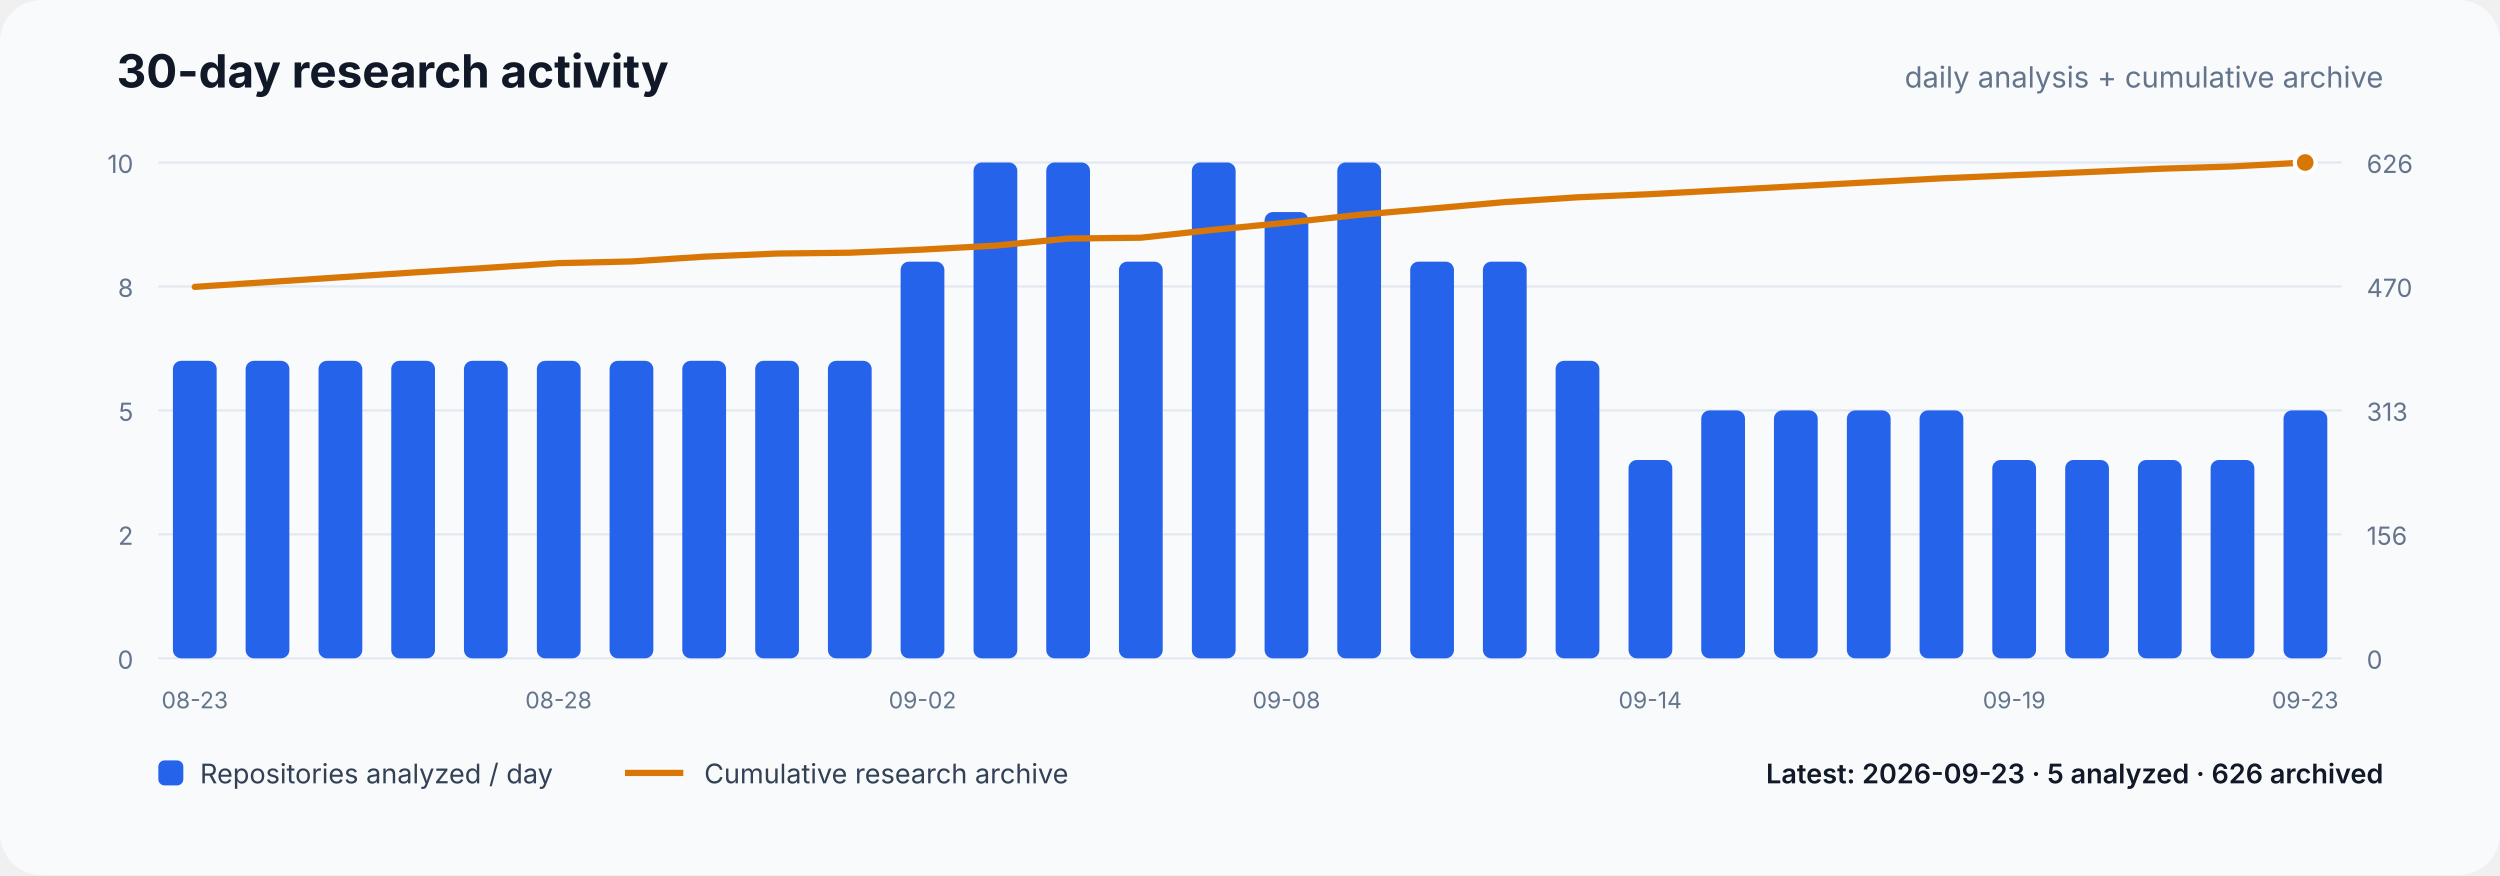
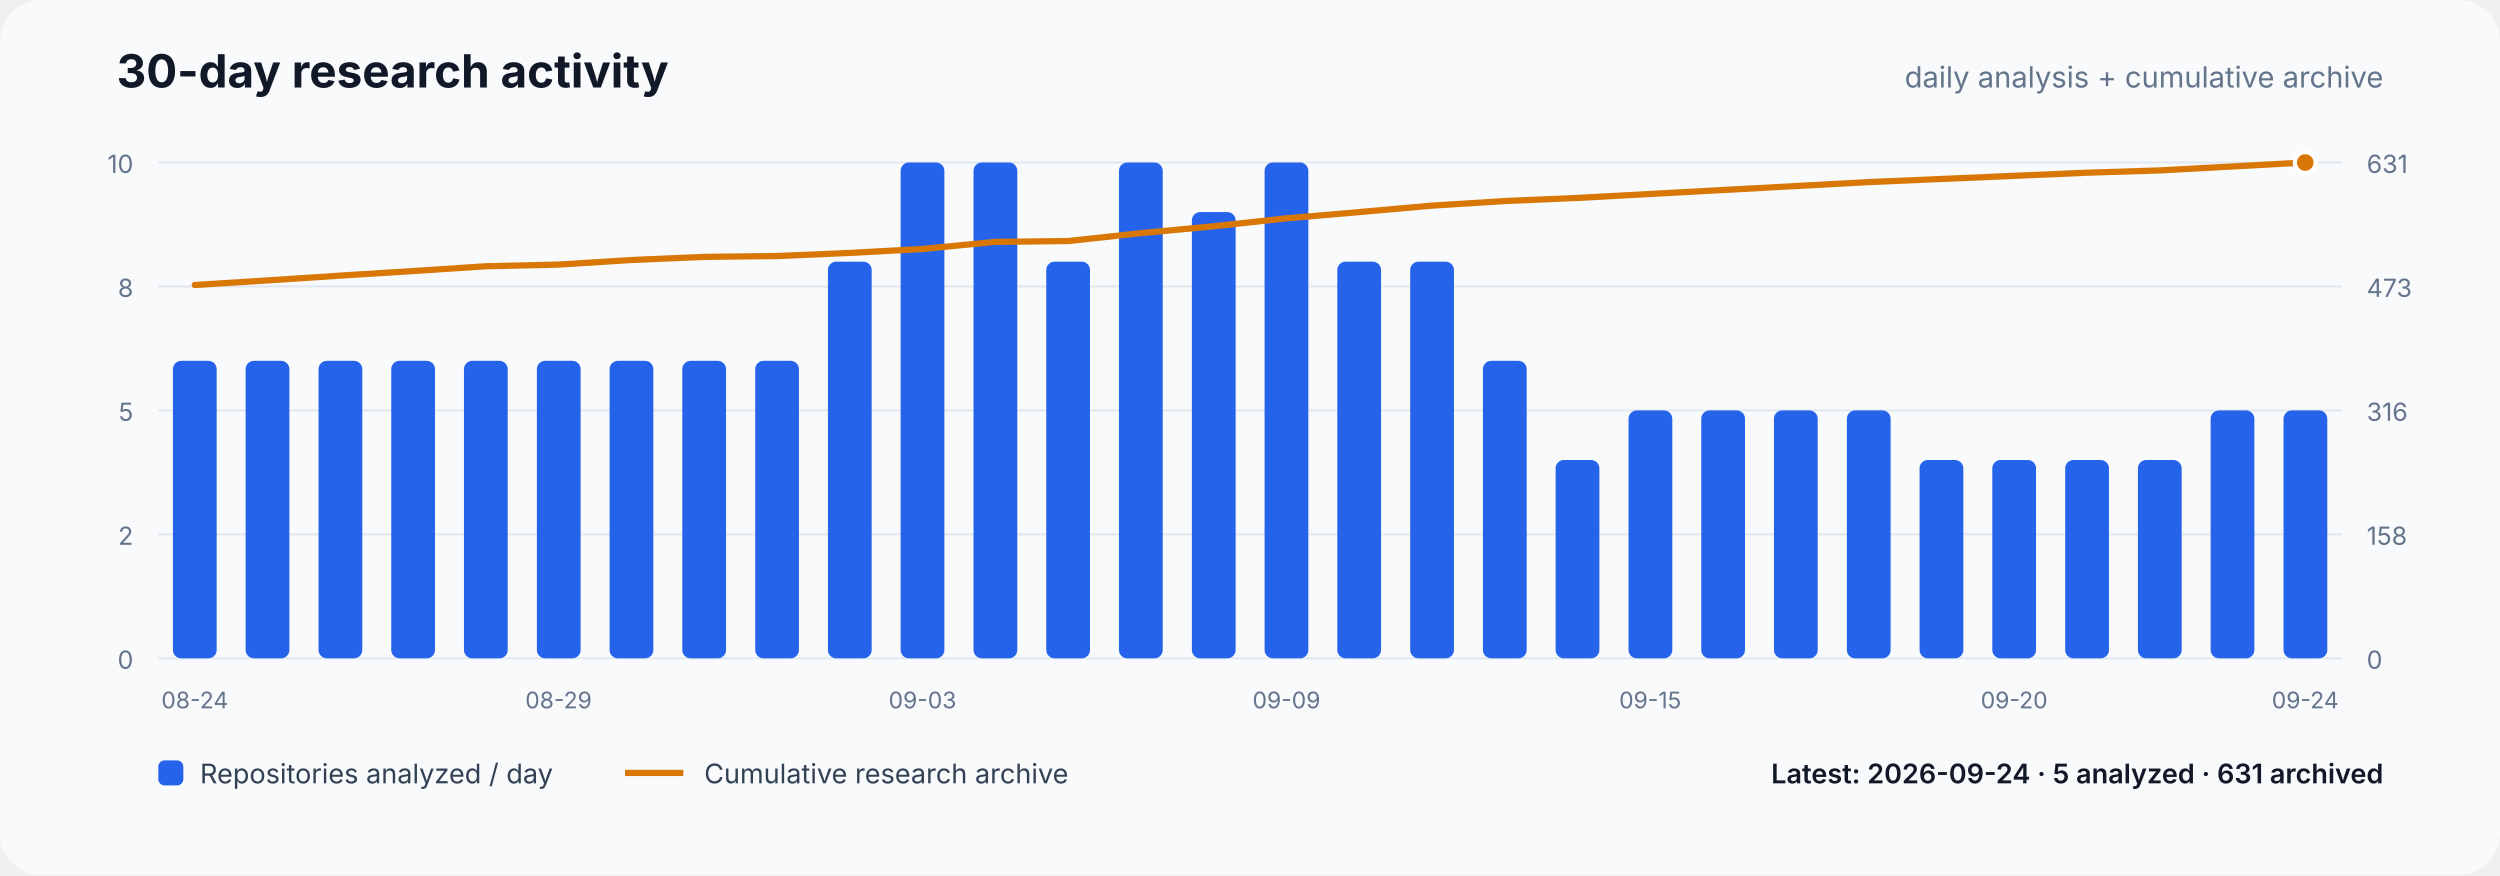
<svg xmlns="http://www.w3.org/2000/svg" width="1200" height="420" viewBox="0 0 1200 420" role="img" aria-labelledby="title desc">
  <rect width="1200" height="420" rx="20" fill="#f8fafc" />
  <text x="56" y="42" font-family="Inter,system-ui,sans-serif" font-size="22" font-weight="700" fill="#111827">30-day research activity</text>
  <text x="1144" y="42" text-anchor="end" font-family="Inter,system-ui,sans-serif" font-size="14" fill="#64748b">daily analysis + cumulative archive</text>
  <line x1="76" y1="316.0" x2="1124" y2="316.0" stroke="#e2e8f0" />
  <text x="64" y="321.0" text-anchor="end" font-family="Inter,system-ui,sans-serif" font-size="12" fill="#64748b">0</text>
  <text x="1136" y="321.0" font-family="Inter,system-ui,sans-serif" font-size="12" fill="#64748b">0</text>
  <line x1="76" y1="256.5" x2="1124" y2="256.5" stroke="#e2e8f0" />
  <text x="64" y="261.5" text-anchor="end" font-family="Inter,system-ui,sans-serif" font-size="12" fill="#64748b">2</text>
-   <text x="1136" y="261.5" font-family="Inter,system-ui,sans-serif" font-size="12" fill="#64748b">156</text>
+   <text x="1136" y="261.5" font-family="Inter,system-ui,sans-serif" font-size="12" fill="#64748b">158</text>
  <line x1="76" y1="197.0" x2="1124" y2="197.0" stroke="#e2e8f0" />
  <text x="64" y="202.0" text-anchor="end" font-family="Inter,system-ui,sans-serif" font-size="12" fill="#64748b">5</text>
-   <text x="1136" y="202.0" font-family="Inter,system-ui,sans-serif" font-size="12" fill="#64748b">313</text>
+   <text x="1136" y="202.0" font-family="Inter,system-ui,sans-serif" font-size="12" fill="#64748b">316</text>
  <line x1="76" y1="137.5" x2="1124" y2="137.5" stroke="#e2e8f0" />
  <text x="64" y="142.5" text-anchor="end" font-family="Inter,system-ui,sans-serif" font-size="12" fill="#64748b">8</text>
-   <text x="1136" y="142.5" font-family="Inter,system-ui,sans-serif" font-size="12" fill="#64748b">470</text>
+   <text x="1136" y="142.5" font-family="Inter,system-ui,sans-serif" font-size="12" fill="#64748b">473</text>
  <line x1="76" y1="78.0" x2="1124" y2="78.0" stroke="#e2e8f0" />
  <text x="64" y="83.0" text-anchor="end" font-family="Inter,system-ui,sans-serif" font-size="12" fill="#64748b">10</text>
-   <text x="1136" y="83.0" font-family="Inter,system-ui,sans-serif" font-size="12" fill="#64748b">626</text>
+   <text x="1136" y="83.0" font-family="Inter,system-ui,sans-serif" font-size="12" fill="#64748b">631</text>
  <rect x="83.0" y="173.2" width="21.0" height="142.8" rx="4" fill="#2563eb" />
-   <text x="93.5" y="340" text-anchor="middle" font-family="Inter,system-ui,sans-serif" font-size="11" fill="#64748b">08-23</text>
+   <text x="93.5" y="340" text-anchor="middle" font-family="Inter,system-ui,sans-serif" font-size="11" fill="#64748b">08-24</text>
  <rect x="117.9" y="173.2" width="21.0" height="142.8" rx="4" fill="#2563eb" />
  <rect x="152.9" y="173.2" width="21.0" height="142.8" rx="4" fill="#2563eb" />
  <rect x="187.8" y="173.2" width="21.0" height="142.8" rx="4" fill="#2563eb" />
  <rect x="222.7" y="173.2" width="21.0" height="142.8" rx="4" fill="#2563eb" />
  <rect x="257.7" y="173.2" width="21.0" height="142.8" rx="4" fill="#2563eb" />
-   <text x="268.1" y="340" text-anchor="middle" font-family="Inter,system-ui,sans-serif" font-size="11" fill="#64748b">08-28</text>
+   <text x="268.1" y="340" text-anchor="middle" font-family="Inter,system-ui,sans-serif" font-size="11" fill="#64748b">08-29</text>
  <rect x="292.6" y="173.2" width="21.0" height="142.8" rx="4" fill="#2563eb" />
  <rect x="327.5" y="173.2" width="21.0" height="142.8" rx="4" fill="#2563eb" />
  <rect x="362.5" y="173.2" width="21.0" height="142.8" rx="4" fill="#2563eb" />
-   <rect x="397.4" y="173.2" width="21.0" height="142.8" rx="4" fill="#2563eb" />
-   <rect x="432.3" y="125.6" width="21.0" height="190.4" rx="4" fill="#2563eb" />
-   <text x="442.8" y="340" text-anchor="middle" font-family="Inter,system-ui,sans-serif" font-size="11" fill="#64748b">09-02</text>
+   <rect x="397.4" y="125.6" width="21.0" height="190.4" rx="4" fill="#2563eb" />
+   <rect x="432.3" y="78.0" width="21.0" height="238.0" rx="4" fill="#2563eb" />
+   <text x="442.8" y="340" text-anchor="middle" font-family="Inter,system-ui,sans-serif" font-size="11" fill="#64748b">09-03</text>
  <rect x="467.3" y="78.0" width="21.0" height="238.0" rx="4" fill="#2563eb" />
-   <rect x="502.2" y="78.0" width="21.0" height="238.0" rx="4" fill="#2563eb" />
-   <rect x="537.1" y="125.6" width="21.0" height="190.4" rx="4" fill="#2563eb" />
-   <rect x="572.1" y="78.0" width="21.0" height="238.0" rx="4" fill="#2563eb" />
-   <rect x="607.0" y="101.8" width="21.0" height="214.2" rx="4" fill="#2563eb" />
-   <text x="617.5" y="340" text-anchor="middle" font-family="Inter,system-ui,sans-serif" font-size="11" fill="#64748b">09-08</text>
-   <rect x="641.9" y="78.0" width="21.0" height="238.0" rx="4" fill="#2563eb" />
+   <rect x="502.2" y="125.6" width="21.0" height="190.4" rx="4" fill="#2563eb" />
+   <rect x="537.1" y="78.0" width="21.0" height="238.0" rx="4" fill="#2563eb" />
+   <rect x="572.1" y="101.8" width="21.0" height="214.2" rx="4" fill="#2563eb" />
+   <rect x="607.0" y="78.0" width="21.0" height="238.0" rx="4" fill="#2563eb" />
+   <text x="617.5" y="340" text-anchor="middle" font-family="Inter,system-ui,sans-serif" font-size="11" fill="#64748b">09-09</text>
+   <rect x="641.9" y="125.6" width="21.0" height="190.4" rx="4" fill="#2563eb" />
  <rect x="676.9" y="125.6" width="21.0" height="190.4" rx="4" fill="#2563eb" />
-   <rect x="711.8" y="125.6" width="21.0" height="190.4" rx="4" fill="#2563eb" />
-   <rect x="746.7" y="173.2" width="21.0" height="142.8" rx="4" fill="#2563eb" />
-   <rect x="781.7" y="220.8" width="21.0" height="95.2" rx="4" fill="#2563eb" />
-   <text x="792.1" y="340" text-anchor="middle" font-family="Inter,system-ui,sans-serif" font-size="11" fill="#64748b">09-14</text>
+   <rect x="711.8" y="173.2" width="21.0" height="142.8" rx="4" fill="#2563eb" />
+   <rect x="746.7" y="220.8" width="21.0" height="95.2" rx="4" fill="#2563eb" />
+   <rect x="781.7" y="197.0" width="21.0" height="119.0" rx="4" fill="#2563eb" />
+   <text x="792.1" y="340" text-anchor="middle" font-family="Inter,system-ui,sans-serif" font-size="11" fill="#64748b">09-15</text>
  <rect x="816.6" y="197.0" width="21.0" height="119.0" rx="4" fill="#2563eb" />
  <rect x="851.5" y="197.0" width="21.0" height="119.0" rx="4" fill="#2563eb" />
  <rect x="886.5" y="197.0" width="21.0" height="119.0" rx="4" fill="#2563eb" />
-   <rect x="921.4" y="197.0" width="21.0" height="119.0" rx="4" fill="#2563eb" />
+   <rect x="921.4" y="220.8" width="21.0" height="95.2" rx="4" fill="#2563eb" />
  <rect x="956.3" y="220.8" width="21.0" height="95.2" rx="4" fill="#2563eb" />
-   <text x="966.8" y="340" text-anchor="middle" font-family="Inter,system-ui,sans-serif" font-size="11" fill="#64748b">09-19</text>
+   <text x="966.8" y="340" text-anchor="middle" font-family="Inter,system-ui,sans-serif" font-size="11" fill="#64748b">09-20</text>
  <rect x="991.3" y="220.8" width="21.0" height="95.2" rx="4" fill="#2563eb" />
  <rect x="1026.2" y="220.8" width="21.0" height="95.2" rx="4" fill="#2563eb" />
-   <rect x="1061.1" y="220.8" width="21.0" height="95.2" rx="4" fill="#2563eb" />
+   <rect x="1061.1" y="197.0" width="21.0" height="119.0" rx="4" fill="#2563eb" />
  <rect x="1096.1" y="197.0" width="21.0" height="119.0" rx="4" fill="#2563eb" />
-   <text x="1106.5" y="340" text-anchor="middle" font-family="Inter,system-ui,sans-serif" font-size="11" fill="#64748b">09-23</text>
-   <polyline points="93.5,137.7 128.4,135.4 163.3,133.1 198.3,130.8 233.2,128.6 268.1,126.3 303.1,125.5 338.0,123.2 372.9,121.7 407.9,121.3 442.8,119.8 477.7,117.9 512.7,114.5 547.6,114.1 582.5,110.3 617.5,106.9 652.4,103.1 687.3,100.1 722.3,97.0 757.2,94.7 792.1,93.2 827.1,91.3 862.0,89.4 896.9,87.5 931.9,85.6 966.8,84.1 1001.7,82.6 1036.7,81.0 1071.6,79.9 1106.5,78.0" fill="none" stroke="#d97706" stroke-width="3" stroke-linejoin="round" stroke-linecap="round" />
+   <text x="1106.5" y="340" text-anchor="middle" font-family="Inter,system-ui,sans-serif" font-size="11" fill="#64748b">09-24</text>
+   <polyline points="93.5,136.8 128.4,134.6 163.3,132.3 198.3,130.1 233.2,127.8 268.1,127.0 303.1,124.8 338.0,123.3 372.9,122.9 407.9,121.4 442.8,119.5 477.7,116.1 512.7,115.7 547.6,111.9 582.5,108.6 617.5,104.8 652.4,101.8 687.3,98.7 722.3,96.5 757.2,95.0 792.1,93.1 827.1,91.2 862.0,89.3 896.9,87.4 931.9,85.9 966.8,84.4 1001.7,82.9 1036.7,81.8 1071.6,79.9 1106.5,78.0" fill="none" stroke="#d97706" stroke-width="3" stroke-linejoin="round" stroke-linecap="round" />
  <circle cx="1106.5" cy="78.0" r="5" fill="#d97706" stroke="#fff" stroke-width="2" />
  <rect x="76" y="365" width="12" height="12" rx="3" fill="#2563eb" />
  <text x="96" y="376" font-family="Inter,system-ui,sans-serif" font-size="13" fill="#334155">Repositories analyzed / day</text>
  <line x1="300" y1="371" x2="328" y2="371" stroke="#d97706" stroke-width="3" />
  <text x="338" y="376" font-family="Inter,system-ui,sans-serif" font-size="13" fill="#334155">Cumulative research archive</text>
-   <text x="1144" y="376" text-anchor="end" font-family="Inter,system-ui,sans-serif" font-size="13" font-weight="600" fill="#111827">Latest: 2026-09-23 · 5 analyzed · 626 archived</text>
+   <text x="1144" y="376" text-anchor="end" font-family="Inter,system-ui,sans-serif" font-size="13" font-weight="600" fill="#111827">Latest: 2026-09-24 · 5 analyzed · 631 archived</text>
</svg>
